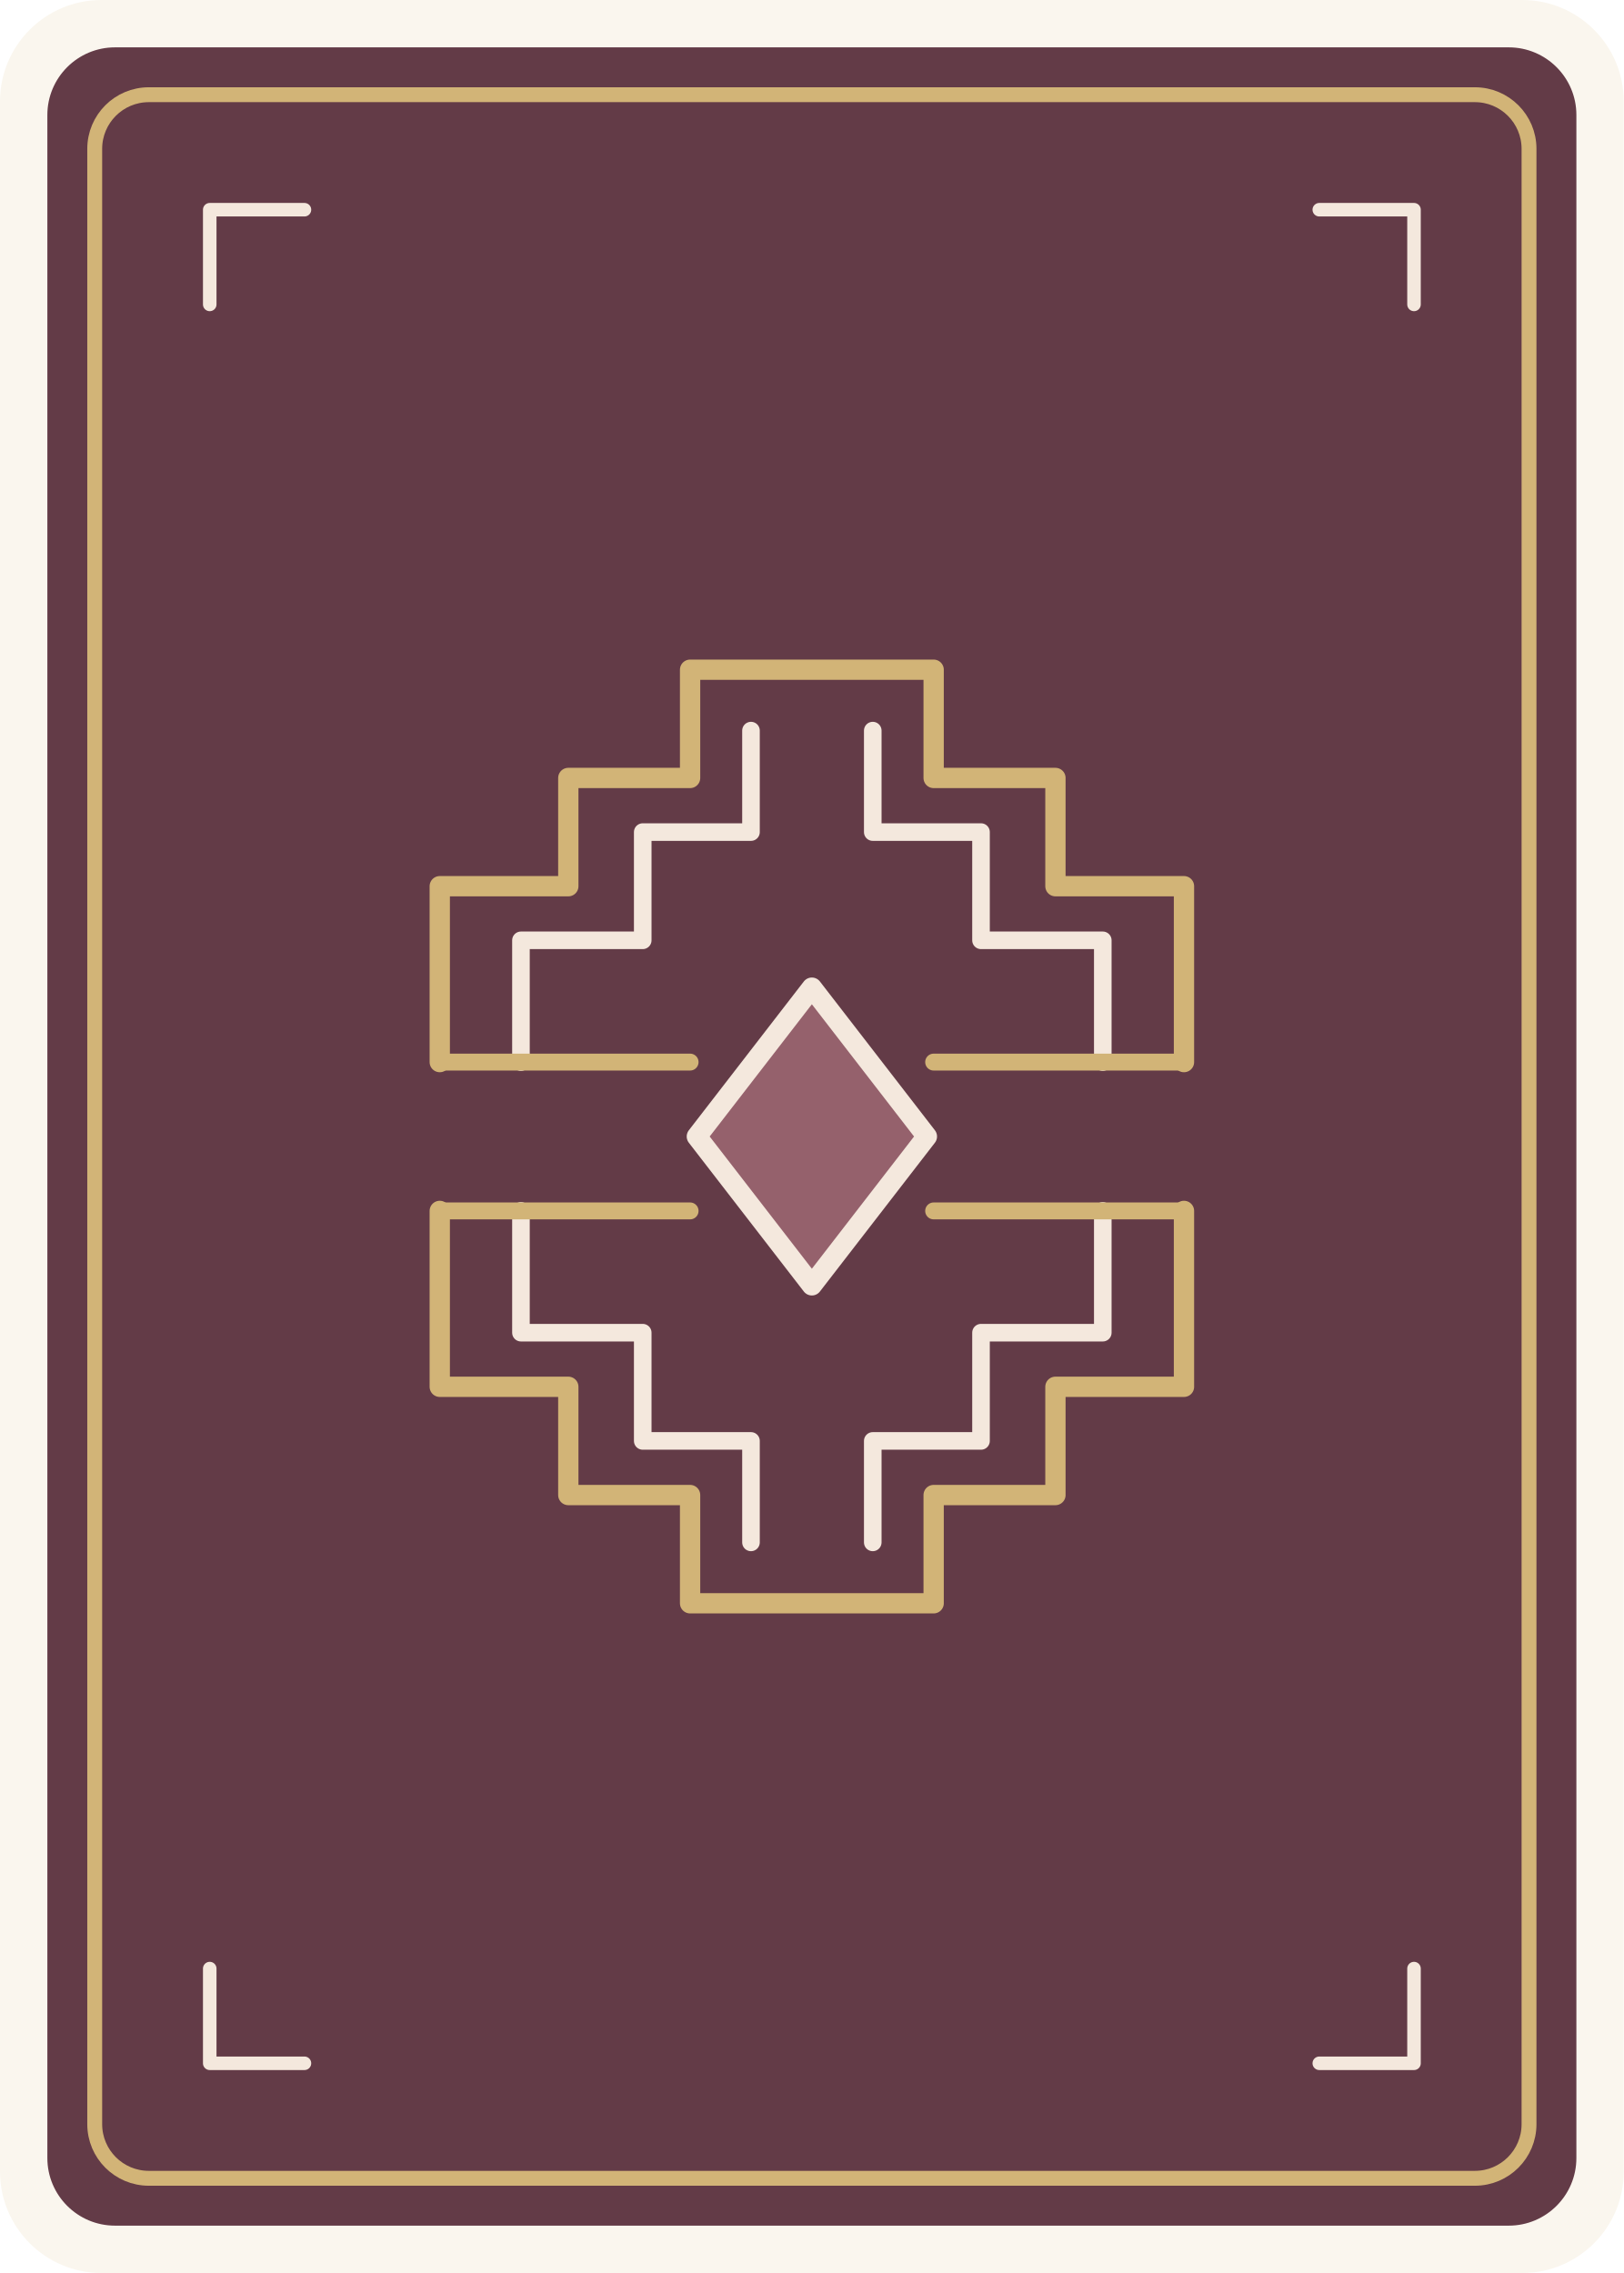
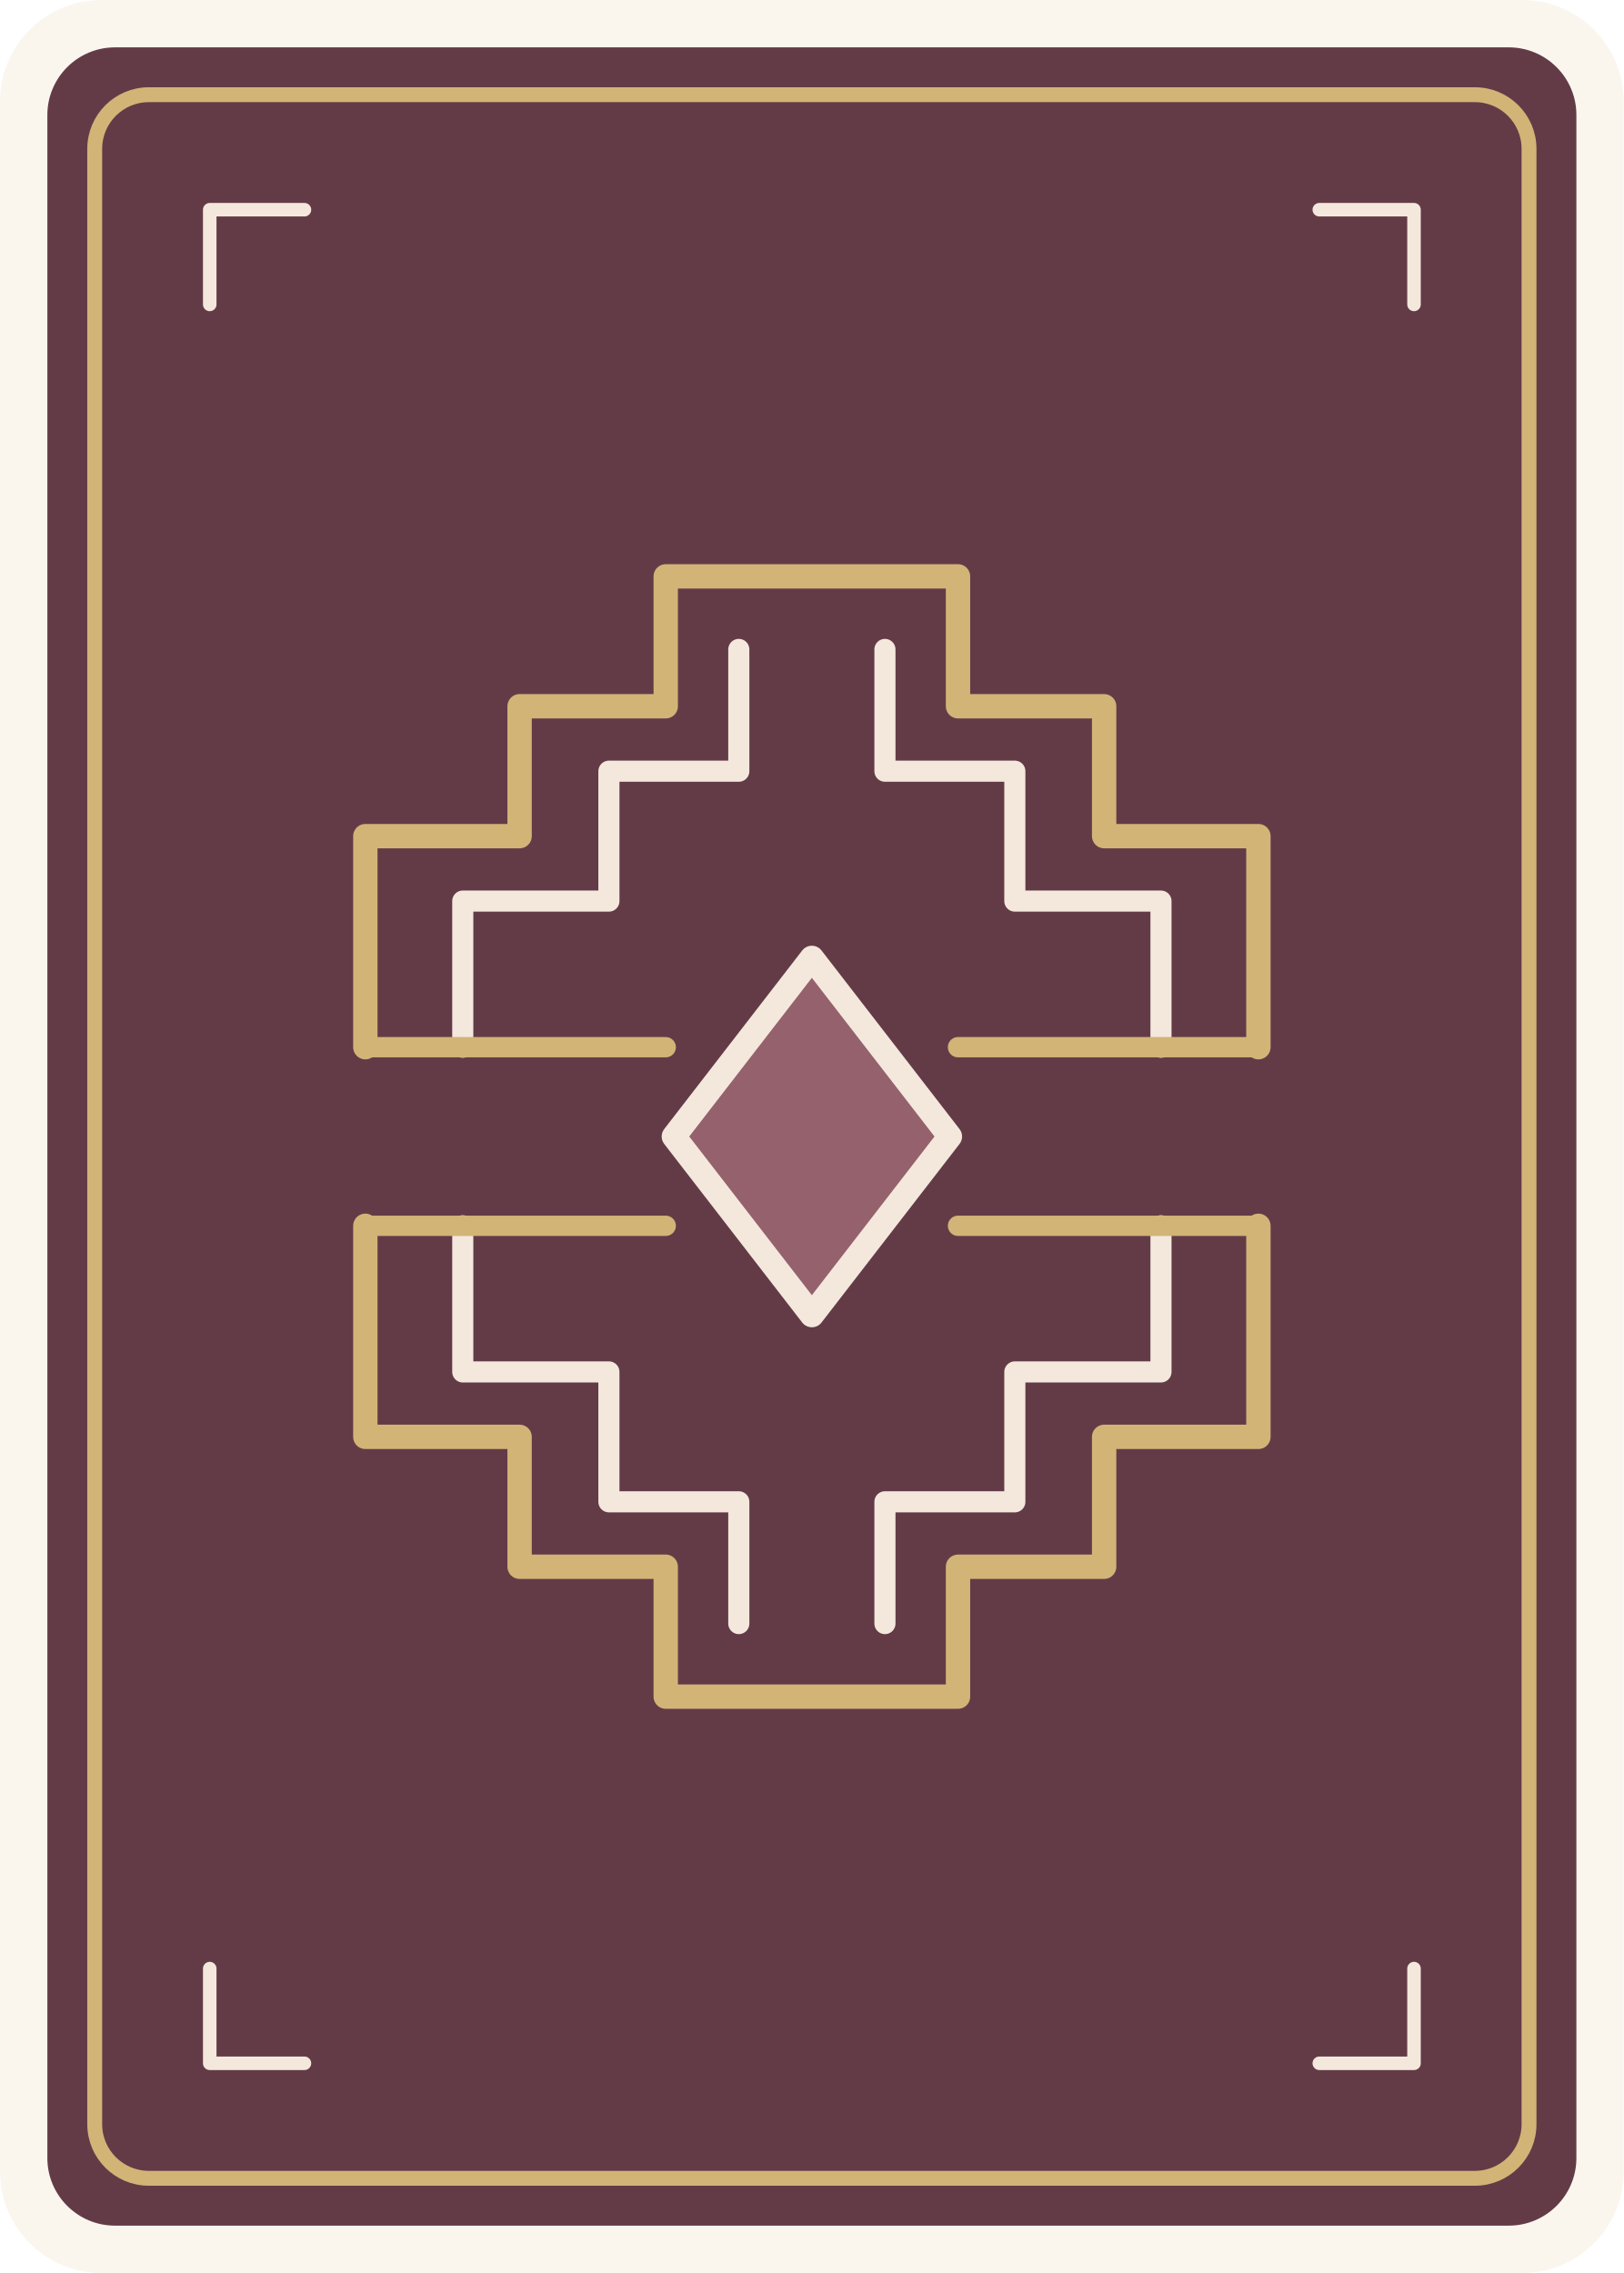
<svg xmlns="http://www.w3.org/2000/svg" width="240" height="336" viewBox="0 0 240 336" role="img" aria-labelledby="title">
  <rect width="240" height="336" rx="15" fill="#FAF6EE" />
  <rect x="7" y="7" width="226" height="322" rx="10" fill="#633B47" />
  <rect x="14" y="14" width="212" height="308" rx="8" fill="none" stroke="#D2B477" stroke-width="2.2" />
  <g transform="translate(120 168)">
    <path d="M-89-123V-137H-75M89-123V-137H75" stroke="#F4E8DD" stroke-width="2" fill="none" stroke-linecap="round" stroke-linejoin="round" />
    <g transform="rotate(180)">
      <path d="M-89-123V-137H-75M89-123V-137H75" stroke="#F4E8DD" stroke-width="2" fill="none" stroke-linecap="round" stroke-linejoin="round" />
    </g>
  </g>
-   <g transform="translate(120 168)">
+   <g data-artwork="center" transform="translate(120 168) scale(1.2)">
    <path d="M-55-11V-37H-36V-53H-18V-69H18V-53H36V-37H55V-11" stroke="#D2B477" stroke-width="3" fill="none" stroke-linecap="round" stroke-linejoin="round" />
    <path d="M-43-11V-29H-25V-45H-9V-60M43-11V-29H25V-45H9V-60" stroke="#F4E8DD" stroke-width="2.6" fill="none" stroke-linecap="round" stroke-linejoin="round" />
    <path d="M-55-11H-18M18-11H55" stroke="#D2B477" stroke-width="2.5" fill="none" stroke-linecap="round" stroke-linejoin="round" />
    <g transform="rotate(180)">
      <path d="M-55-11V-37H-36V-53H-18V-69H18V-53H36V-37H55V-11" stroke="#D2B477" stroke-width="3" fill="none" stroke-linecap="round" stroke-linejoin="round" />
      <path d="M-43-11V-29H-25V-45H-9V-60M43-11V-29H25V-45H9V-60" stroke="#F4E8DD" stroke-width="2.6" fill="none" stroke-linecap="round" stroke-linejoin="round" />
      <path d="M-55-11H-18M18-11H55" stroke="#D2B477" stroke-width="2.5" fill="none" stroke-linecap="round" stroke-linejoin="round" />
    </g>
    <path d="M0-22 17 0 0 22-17 0Z" stroke="#F4E8DD" stroke-width="3" fill="#95616C" stroke-linecap="round" stroke-linejoin="round" />
  </g>
</svg>
